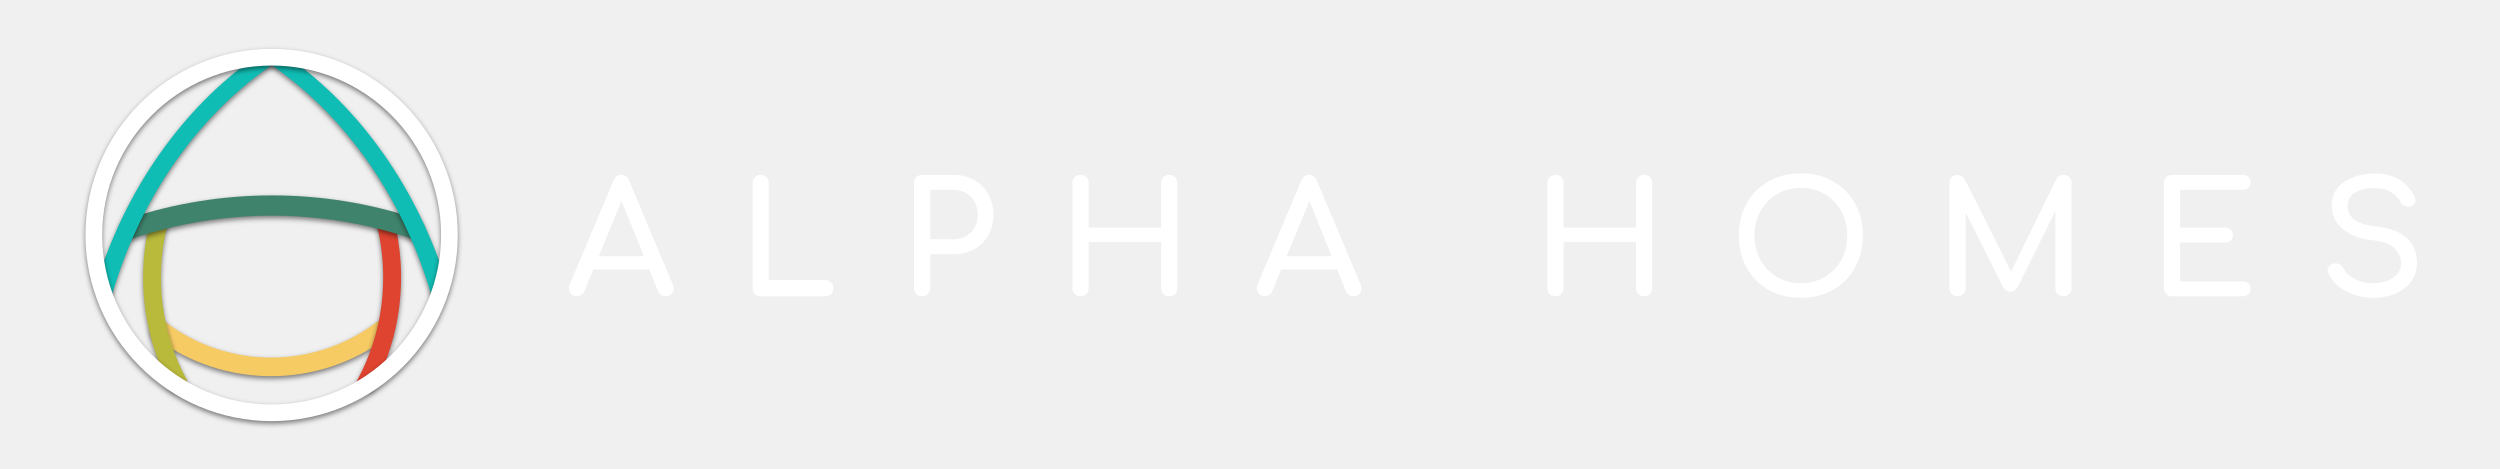
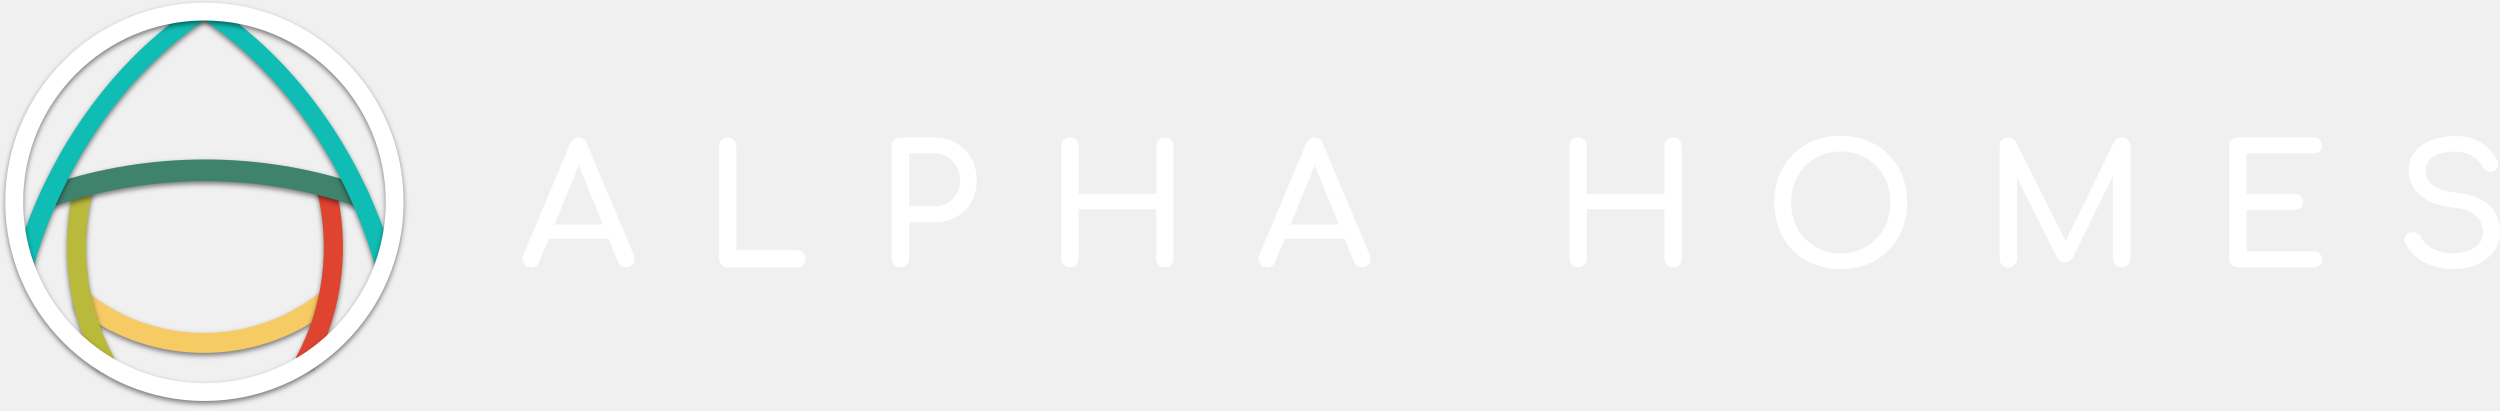
- <svg xmlns="http://www.w3.org/2000/svg" xmlns:xlink="http://www.w3.org/1999/xlink" width="1024px" height="192px" viewBox="0 0 1024 192" version="1.1">
+ <svg xmlns="http://www.w3.org/2000/svg" xmlns:xlink="http://www.w3.org/1999/xlink" width="957px" height="157px" viewBox="0 0 957 157" version="1.1">
  <defs>
    <path d="M123.662,118.155 C95.442,139.399 56.65,139.399 28.43,118.155 C26.772,116.902 26.331,114.734 27.396,113.466 L28.369,112.29 C29.449,111.007 31.503,110.946 32.994,112.061 C58.506,131.274 93.601,131.274 119.113,112.061 C120.604,110.946 122.658,111.007 123.738,112.29 L124.711,113.466 C125.761,114.749 125.335,116.902 123.662,118.155" id="path-1" />
    <filter x="-3.6%" y="-11.0%" width="107.1%" height="130.7%" filterUnits="objectBoundingBox" id="filter-2">
      <feOffset dx="0" dy="1" in="SourceAlpha" result="shadowOffsetOuter1" />
      <feGaussianBlur stdDeviation="1" in="shadowOffsetOuter1" result="shadowBlurOuter1" />
      <feColorMatrix values="0 0 0 0 0   0 0 0 0 0   0 0 0 0 0  0 0 0 0.5 0" type="matrix" in="shadowBlurOuter1" />
    </filter>
    <path d="M39.421,139.191 L39.315,139.191 C41.124,138.295 42.066,136.607 41.428,135.422 C31.38,116.923 28.035,94.213 33.614,71.701 C33.964,70.257 32.732,68.54 30.817,67.886 C28.886,67.232 26.956,67.992 26.728,69.117 C20.511,93.332 23.855,117.88 34.557,138.082 C35.423,139.799 37.506,140.088 39.33,139.207" id="path-3" />
    <filter x="-19.4%" y="-3.5%" width="138.9%" height="109.7%" filterUnits="objectBoundingBox" id="filter-4">
      <feOffset dx="0" dy="1" in="SourceAlpha" result="shadowOffsetOuter1" />
      <feGaussianBlur stdDeviation="1" in="shadowOffsetOuter1" result="shadowBlurOuter1" />
      <feColorMatrix values="0 0 0 0 0   0 0 0 0 0   0 0 0 0 0  0 0 0 0.5 0" type="matrix" in="shadowBlurOuter1" />
    </filter>
    <path d="M113.579,139.201 L113.579,139.201 C111.77,138.303 110.827,136.614 111.481,135.441 C121.518,116.932 124.863,94.236 119.282,71.707 C118.932,70.261 120.164,68.541 122.08,67.886 L122.08,67.886 C123.996,67.232 125.928,67.993 126.171,69.119 C132.391,93.337 129.045,117.891 118.339,138.09 C117.488,139.81 115.404,140.084 113.579,139.201" id="path-5" />
    <filter x="-19.4%" y="-3.5%" width="138.9%" height="109.7%" filterUnits="objectBoundingBox" id="filter-6">
      <feOffset dx="0" dy="1" in="SourceAlpha" result="shadowOffsetOuter1" />
      <feGaussianBlur stdDeviation="1" in="shadowOffsetOuter1" result="shadowBlurOuter1" />
      <feColorMatrix values="0 0 0 0 0   0 0 0 0 0   0 0 0 0 0  0 0 0 0.5 0" type="matrix" in="shadowBlurOuter1" />
    </filter>
    <path d="M132.752,77.421 C96.192,65.316 56.663,65.316 20.102,77.421 C17.865,78.162 15.414,77.057 14.638,74.909 C13.862,72.76 15.125,70.309 17.484,69.538 C55.765,56.873 97.135,56.873 135.416,69.538 C137.775,70.324 139.039,72.76 138.262,74.909 C137.471,77.057 135.02,78.162 132.798,77.421" id="path-7" />
    <filter x="-2.8%" y="-14.2%" width="105.6%" height="139.7%" filterUnits="objectBoundingBox" id="filter-8">
      <feOffset dx="0" dy="1" in="SourceAlpha" result="shadowOffsetOuter1" />
      <feGaussianBlur stdDeviation="1" in="shadowOffsetOuter1" result="shadowBlurOuter1" />
      <feColorMatrix values="0 0 0 0 0   0 0 0 0 0   0 0 0 0 0  0 0 0 0.5 0" type="matrix" in="shadowBlurOuter1" />
    </filter>
    <path d="M147.452,94.368 C134.215,53.172 109.46,21.498 81.236,2.164 C79.821,1.174 77.873,1.524 76.884,2.941 L75.622,2.941 C74.633,1.54 72.685,1.189 71.27,2.164 C43.046,21.513 18.307,53.157 5.054,94.368 C4.339,96.562 5.207,99.548 6.941,100.949 C8.676,102.351 10.608,101.62 11.262,99.441 C23.495,58.58 47.367,27.043 74.83,7.695 C75.074,7.527 75.287,7.314 75.485,7.085 C75.713,6.979 75.956,6.933 76.215,6.933 C76.55,6.933 76.869,7.024 77.143,7.192 C77.31,7.375 77.493,7.542 77.691,7.695 C105.154,27.043 129.026,58.58 141.259,99.441 C141.913,101.62 143.846,102.321 145.58,100.949 C147.299,99.563 148.152,96.562 147.452,94.368" id="path-9" />
    <filter x="-2.4%" y="-2.5%" width="104.9%" height="107.0%" filterUnits="objectBoundingBox" id="filter-10">
      <feOffset dx="0" dy="1" in="SourceAlpha" result="shadowOffsetOuter1" />
      <feGaussianBlur stdDeviation="1" in="shadowOffsetOuter1" result="shadowBlurOuter1" />
      <feColorMatrix values="0 0 0 0 0   0 0 0 0 0   0 0 0 0 0  0 0 0 0.5 0" type="matrix" in="shadowBlurOuter1" />
    </filter>
    <path d="M76.258,152.5 C34.189,152.5 0,118.296 0,76.242 C0,34.189 34.189,0 76.258,0 C118.327,0 152.5,34.204 152.5,76.258 C152.5,118.311 118.296,152.5 76.258,152.5 M76.258,6.844 C37.984,6.844 6.859,37.984 6.859,76.258 C6.859,114.531 37.984,145.671 76.273,145.671 C114.562,145.671 145.671,114.531 145.671,76.258 C145.671,37.984 114.531,6.844 76.258,6.844" id="path-11" />
    <filter x="-2.3%" y="-1.6%" width="104.6%" height="104.6%" filterUnits="objectBoundingBox" id="filter-12">
      <feOffset dx="0" dy="1" in="SourceAlpha" result="shadowOffsetOuter1" />
      <feGaussianBlur stdDeviation="1" in="shadowOffsetOuter1" result="shadowBlurOuter1" />
      <feColorMatrix values="0 0 0 0 0   0 0 0 0 0   0 0 0 0 0  0 0 0 0.5 0" type="matrix" in="shadowBlurOuter1" />
    </filter>
  </defs>
  <g id="logo-full-transparent" stroke="none" stroke-width="1" fill="none" fill-rule="evenodd">
-     <g id="Group" transform="translate(35, 20)">
+     <g id="Group" transform="translate(2, 1)">
      <path d="M219.585,62.301 L204.358,99.326 C204.059,100.005 203.622,100.514 203.046,100.854 C202.47,101.194 201.883,101.363 201.286,101.363 C200.091,101.363 199.173,100.854 198.533,99.835 C197.893,98.816 197.829,97.734 198.341,96.588 L216.328,53.865 C216.968,52.38 218.013,51.637 219.464,51.637 C221,51.637 222.046,52.38 222.601,53.865 L240.651,96.715 C241.12,97.904 241.046,98.976 240.427,99.931 C239.808,100.886 238.88,101.363 237.643,101.363 C237.002,101.363 236.394,101.183 235.818,100.822 C235.242,100.461 234.826,99.963 234.57,99.326 L219.585,62.301 Z M204.678,90.412 L207.239,84.936 L232.33,84.936 L234.89,90.412 L204.678,90.412 Z M276.536,101.363 C275.597,101.363 274.818,101.045 274.199,100.408 C273.581,99.772 273.271,98.986 273.271,98.052 L273.271,54.948 C273.271,54.014 273.591,53.228 274.231,52.592 C274.871,51.955 275.639,51.637 276.536,51.637 C277.474,51.637 278.264,51.955 278.904,52.592 C279.544,53.228 279.864,54.014 279.864,54.948 L279.864,94.742 L303.035,94.742 C303.974,94.742 304.763,95.06 305.403,95.697 C306.043,96.333 306.363,97.119 306.363,98.052 C306.363,98.986 306.043,99.772 305.403,100.408 C304.763,101.045 303.974,101.363 303.035,101.363 L276.536,101.363 Z M342.696,101.363 C341.757,101.363 340.968,101.045 340.328,100.408 C339.688,99.772 339.368,98.986 339.368,98.052 L339.368,54.948 C339.368,53.971 339.688,53.175 340.328,52.56 C340.968,51.944 341.757,51.637 342.696,51.637 L355.498,51.637 C358.698,51.637 361.536,52.337 364.011,53.738 C366.486,55.139 368.417,57.081 369.804,59.564 C371.191,62.047 371.884,64.901 371.884,68.127 C371.884,71.226 371.191,73.985 369.804,76.404 C368.417,78.824 366.486,80.713 364.011,82.071 C361.536,83.429 358.698,84.109 355.498,84.109 L346.025,84.109 L346.025,98.052 C346.025,98.986 345.715,99.772 345.097,100.408 C344.478,101.045 343.678,101.363 342.696,101.363 Z M346.025,77.996 L355.498,77.996 C357.461,77.996 359.189,77.572 360.683,76.723 C362.176,75.874 363.35,74.707 364.203,73.221 C365.056,71.735 365.483,70.037 365.483,68.127 C365.483,66.09 365.056,64.297 364.203,62.747 C363.35,61.198 362.176,59.978 360.683,59.086 C359.189,58.195 357.461,57.749 355.498,57.749 L346.025,57.749 L346.025,77.996 Z M407.577,101.363 C406.638,101.363 405.848,101.045 405.208,100.408 C404.568,99.772 404.248,98.986 404.248,98.052 L404.248,54.948 C404.248,53.971 404.568,53.175 405.208,52.56 C405.848,51.944 406.638,51.637 407.577,51.637 C408.558,51.637 409.358,51.944 409.977,52.56 C410.596,53.175 410.905,53.971 410.905,54.948 L410.905,73.221 L440.605,73.221 L440.605,54.948 C440.605,53.971 440.925,53.175 441.565,52.56 C442.205,51.944 442.995,51.637 443.933,51.637 C444.915,51.637 445.704,51.944 446.302,52.56 C446.899,53.175 447.198,53.971 447.198,54.948 L447.198,98.052 C447.198,98.986 446.899,99.772 446.302,100.408 C445.704,101.045 444.915,101.363 443.933,101.363 C442.995,101.363 442.205,101.045 441.565,100.408 C440.925,99.772 440.605,98.986 440.605,98.052 L440.605,79.079 L410.905,79.079 L410.905,98.052 C410.905,98.986 410.596,99.772 409.977,100.408 C409.358,101.045 408.558,101.363 407.577,101.363 Z M501.318,62.301 L486.091,99.326 C485.792,100.005 485.355,100.514 484.779,100.854 C484.203,101.194 483.616,101.363 483.018,101.363 C481.824,101.363 480.906,100.854 480.266,99.835 C479.626,98.816 479.562,97.734 480.074,96.588 L498.06,53.865 C498.701,52.38 499.746,51.637 501.197,51.637 C502.733,51.637 503.779,52.38 504.333,53.865 L522.384,96.715 C522.853,97.904 522.778,98.976 522.16,99.931 C521.541,100.886 520.613,101.363 519.375,101.363 C518.735,101.363 518.127,101.183 517.551,100.822 C516.975,100.461 516.559,99.963 516.303,99.326 L501.318,62.301 L501.318,62.301 Z M486.411,90.412 L488.971,84.936 L514.063,84.936 L516.623,90.412 L486.411,90.412 Z M602.09,101.363 C601.151,101.363 600.362,101.045 599.722,100.408 C599.082,99.772 598.762,98.986 598.762,98.052 L598.762,54.948 C598.762,53.971 599.082,53.175 599.722,52.56 C600.362,51.944 601.151,51.637 602.09,51.637 C603.071,51.637 603.872,51.944 604.49,52.56 C605.109,53.175 605.418,53.971 605.418,54.948 L605.418,73.221 L635.118,73.221 L635.118,54.948 C635.118,53.971 635.438,53.175 636.078,52.56 C636.719,51.944 637.508,51.637 638.447,51.637 C639.428,51.637 640.218,51.944 640.815,52.56 C641.412,53.175 641.711,53.971 641.711,54.948 L641.711,98.052 C641.711,98.986 641.412,99.772 640.815,100.408 C640.218,101.045 639.428,101.363 638.447,101.363 C637.508,101.363 636.719,101.045 636.078,100.408 C635.438,99.772 635.118,98.986 635.118,98.052 L635.118,79.079 L605.418,79.079 L605.418,98.052 C605.418,98.986 605.109,99.772 604.49,100.408 C603.872,101.045 603.071,101.363 602.09,101.363 Z M702.623,102 C698.868,102 695.433,101.374 692.318,100.122 C689.203,98.87 686.525,97.108 684.285,94.837 C682.044,92.566 680.306,89.871 679.068,86.751 C677.831,83.631 677.212,80.204 677.212,76.468 C677.212,72.733 677.831,69.316 679.068,66.217 C680.306,63.119 682.044,60.434 684.285,58.163 C686.525,55.892 689.203,54.13 692.318,52.878 C695.433,51.626 698.868,51 702.623,51 C706.378,51 709.803,51.626 712.896,52.878 C715.99,54.13 718.668,55.892 720.929,58.163 C723.191,60.434 724.941,63.119 726.178,66.217 C727.416,69.316 728.034,72.733 728.034,76.468 C728.034,80.204 727.416,83.631 726.178,86.751 C724.941,89.871 723.191,92.566 720.929,94.837 C718.668,97.108 715.99,98.87 712.896,100.122 C709.803,101.374 706.378,102 702.623,102 Z M702.623,96.015 C705.397,96.015 707.946,95.516 710.272,94.519 C712.598,93.521 714.614,92.142 716.321,90.38 C718.028,88.619 719.34,86.549 720.257,84.172 C721.175,81.795 721.634,79.227 721.634,76.468 C721.634,73.709 721.175,71.141 720.257,68.764 C719.34,66.387 718.028,64.318 716.321,62.556 C714.614,60.795 712.598,59.426 710.272,58.449 C707.946,57.473 705.397,56.985 702.623,56.985 C699.849,56.985 697.3,57.473 694.974,58.449 C692.648,59.426 690.643,60.795 688.957,62.556 C687.272,64.318 685.96,66.387 685.021,68.764 C684.082,71.141 683.613,73.709 683.613,76.468 C683.613,79.227 684.082,81.795 685.021,84.172 C685.96,86.549 687.272,88.619 688.957,90.38 C690.643,92.142 692.648,93.521 694.974,94.519 C697.3,95.516 699.849,96.015 702.623,96.015 Z M788.741,91.274 L807.253,53.419 C807.936,52.231 808.917,51.637 810.197,51.637 C811.136,51.637 811.925,51.944 812.565,52.56 C813.206,53.175 813.526,53.971 813.526,54.948 L813.526,98.052 C813.526,98.986 813.195,99.772 812.533,100.408 C811.872,101.045 811.093,101.363 810.197,101.363 C809.258,101.363 808.469,101.045 807.829,100.408 C807.189,99.772 806.869,98.986 806.869,98.052 L806.869,66.393 L791.379,97.798 C790.653,98.901 789.693,99.453 788.498,99.453 C787.09,99.453 786.066,98.795 785.426,97.479 L770.128,66.986 L770.128,98.052 C770.128,98.986 769.808,99.772 769.168,100.408 C768.528,101.045 767.738,101.363 766.799,101.363 C765.861,101.363 765.071,101.045 764.431,100.408 C763.791,99.772 763.471,98.986 763.471,98.052 L763.471,54.948 C763.471,53.971 763.791,53.175 764.431,52.56 C765.071,51.944 765.861,51.637 766.799,51.637 C768.08,51.637 769.061,52.231 769.744,53.419 L788.741,91.274 L788.741,91.274 Z M854.659,101.363 C853.72,101.363 852.931,101.045 852.291,100.408 C851.651,99.772 851.33,98.986 851.33,98.052 L851.33,54.948 C851.33,53.971 851.651,53.175 852.291,52.56 C852.931,51.944 853.72,51.637 854.659,51.637 L883.591,51.637 C884.572,51.637 885.362,51.923 885.959,52.496 C886.556,53.069 886.855,53.823 886.855,54.757 C886.855,55.648 886.556,56.37 885.959,56.921 C885.362,57.473 884.572,57.749 883.591,57.749 L857.987,57.749 L857.987,73.221 L876.358,73.221 C877.339,73.221 878.129,73.507 878.726,74.081 C879.323,74.654 879.622,75.386 879.622,76.277 C879.622,77.169 879.323,77.901 878.726,78.474 C878.129,79.047 877.339,79.333 876.358,79.333 L857.987,79.333 L857.987,95.251 L883.591,95.251 C884.572,95.251 885.362,95.527 885.959,96.079 C886.556,96.63 886.855,97.352 886.855,98.243 C886.855,99.177 886.556,99.931 885.959,100.504 C885.362,101.077 884.572,101.363 883.591,101.363 L854.659,101.363 Z M937.014,102 C934.283,102 931.68,101.576 929.205,100.727 C926.73,99.878 924.575,98.689 922.74,97.161 C920.905,95.633 919.561,93.871 918.707,91.876 C918.281,90.985 918.291,90.157 918.739,89.393 C919.187,88.629 919.945,88.141 921.012,87.929 C921.78,87.759 922.537,87.876 923.284,88.279 C924.031,88.682 924.596,89.287 924.98,90.094 C925.492,91.155 926.335,92.131 927.508,93.022 C928.682,93.914 930.101,94.635 931.765,95.187 C933.429,95.739 935.179,96.015 937.014,96.015 C939.062,96.015 940.95,95.697 942.678,95.06 C944.407,94.423 945.804,93.5 946.871,92.29 C947.938,91.081 948.471,89.584 948.471,87.801 C948.471,85.552 947.586,83.536 945.815,81.753 C944.044,79.97 941.132,78.866 937.078,78.442 C931.786,77.933 927.626,76.383 924.596,73.794 C921.566,71.205 920.051,68 920.051,64.18 C920.051,61.378 920.841,59.001 922.42,57.049 C923.999,55.096 926.143,53.61 928.853,52.592 C931.562,51.573 934.581,51.064 937.91,51.064 C940.513,51.064 942.785,51.424 944.727,52.146 C946.668,52.868 948.364,53.865 949.815,55.139 C951.266,56.412 952.525,57.919 953.592,59.659 C954.189,60.593 954.435,61.474 954.328,62.301 C954.221,63.129 953.805,63.777 953.08,64.243 C952.269,64.753 951.394,64.859 950.455,64.562 C949.517,64.265 948.813,63.713 948.343,62.906 C947.66,61.675 946.828,60.635 945.847,59.787 C944.865,58.938 943.713,58.269 942.39,57.781 C941.068,57.293 939.51,57.049 937.718,57.049 C934.56,57.006 931.914,57.59 929.781,58.8 C927.647,60.009 926.58,61.866 926.58,64.371 C926.58,65.644 926.911,66.865 927.572,68.032 C928.234,69.199 929.45,70.207 931.221,71.056 C932.992,71.905 935.541,72.499 938.87,72.839 C943.948,73.348 947.906,74.887 950.743,77.455 C953.581,80.023 955,83.408 955,87.61 C955,90.03 954.499,92.131 953.496,93.914 C952.493,95.697 951.149,97.193 949.463,98.403 C947.778,99.612 945.857,100.514 943.703,101.109 C941.548,101.703 939.318,102 937.014,102 Z" id="ah-logo-text" fill="#FFFFFF" fill-rule="nonzero" />
      <g id="ah-emblem">
        <g id="ah-logo">
          <g id="ah-logo-emblem" fill-rule="nonzero">
            <g id="H-bottom">
              <use fill="black" fill-opacity="1" filter="url(#filter-2)" xlink:href="#path-1" />
              <use fill="#F7CB64" xlink:href="#path-1" />
            </g>
            <g id="H-left">
              <use fill="black" fill-opacity="1" filter="url(#filter-4)" xlink:href="#path-3" />
              <use fill="#B9B93C" xlink:href="#path-3" />
            </g>
            <g id="H-right">
              <use fill="black" fill-opacity="1" filter="url(#filter-6)" xlink:href="#path-5" />
              <use fill="#DF4430" xlink:href="#path-5" />
            </g>
            <g id="A-cross">
              <use fill="black" fill-opacity="1" filter="url(#filter-8)" xlink:href="#path-7" />
              <use fill="#3F836C" xlink:href="#path-7" />
            </g>
            <g id="A-top">
              <use fill="black" fill-opacity="1" filter="url(#filter-10)" xlink:href="#path-9" />
              <use fill="#0FBDB4" xlink:href="#path-9" />
            </g>
            <g id="ring">
              <use fill="black" fill-opacity="1" filter="url(#filter-12)" xlink:href="#path-11" />
              <use fill="#FFFFFF" xlink:href="#path-11" />
            </g>
          </g>
        </g>
      </g>
    </g>
  </g>
</svg>
